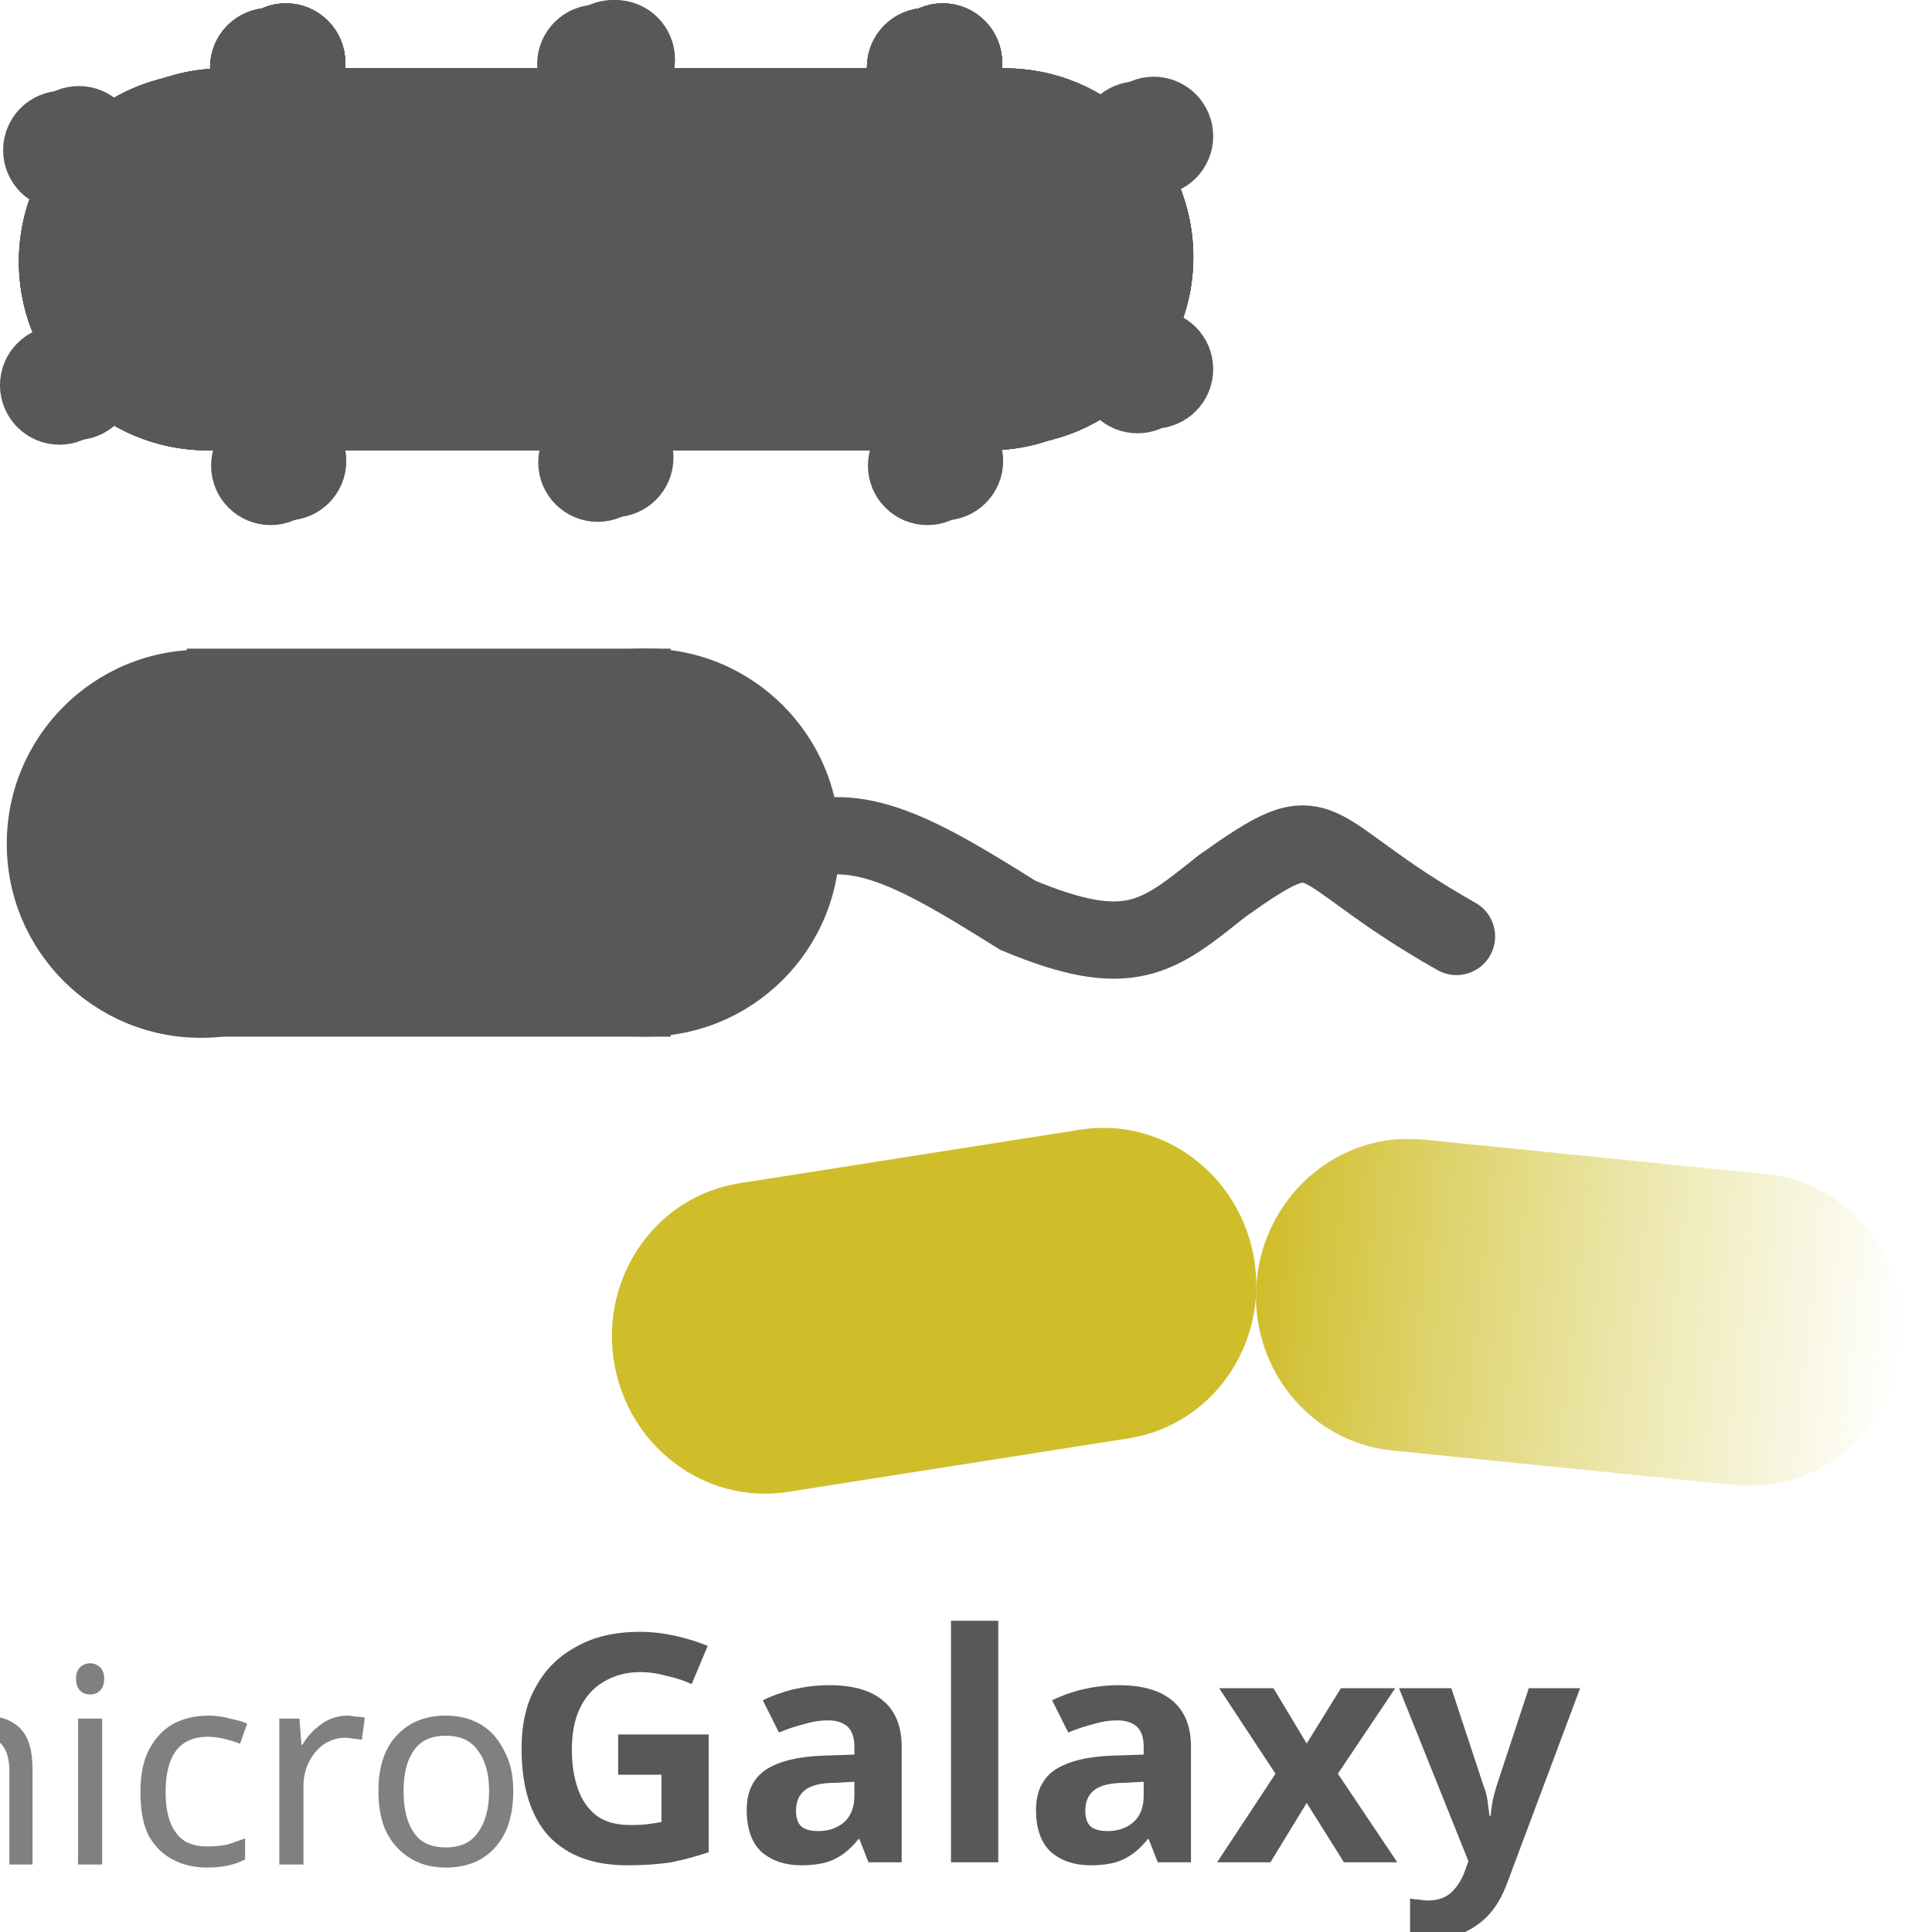
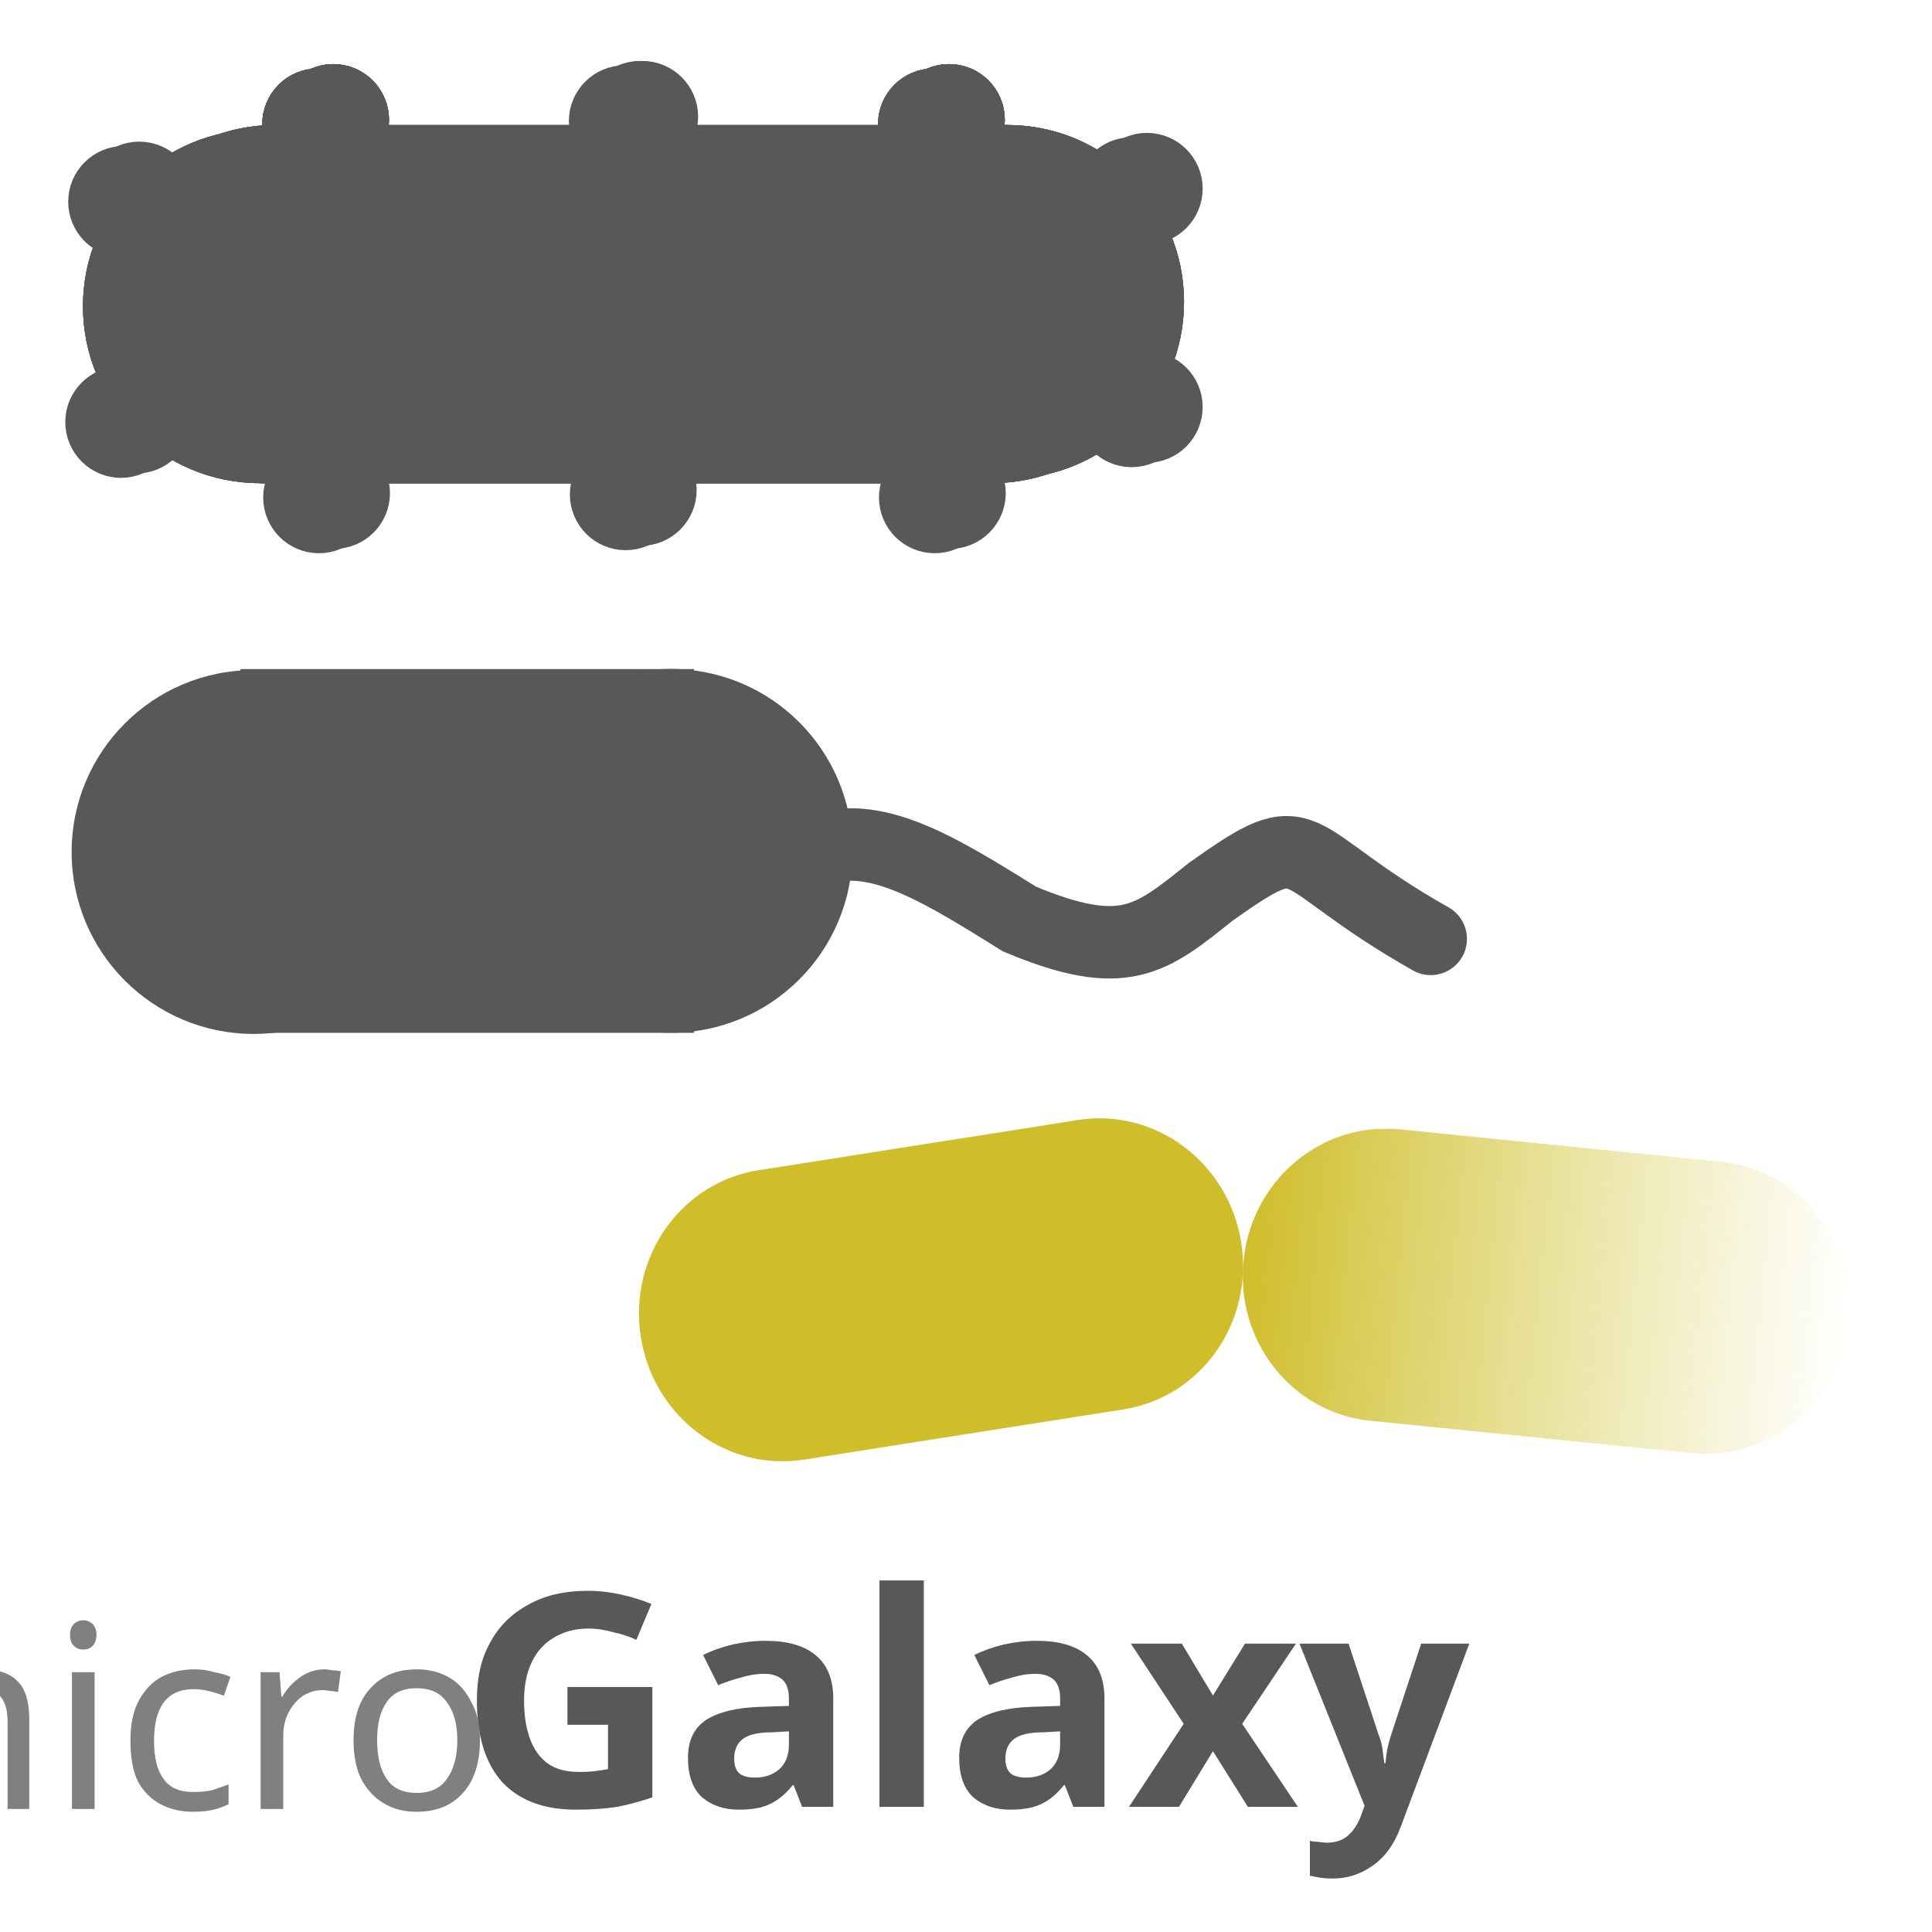
- <svg xmlns="http://www.w3.org/2000/svg" xmlns:xlink="http://www.w3.org/1999/xlink" width="30mm" height="30mm" viewBox="0 0 30 30" version="1.1" id="svg1">
+ <svg xmlns="http://www.w3.org/2000/svg" xmlns:xlink="http://www.w3.org/1999/xlink" width="3.2cm" height="3.2cm" viewBox="0 0 32 32" version="1.1" id="svg1">
  <defs id="defs1">
    <linearGradient xlink:href="#linearGradient635" id="linearGradient31" gradientUnits="userSpaceOnUse" gradientTransform="matrix(0.2647145,0.02672033,-0.02672033,0.2647145,-15.97648,199.3829)" x1="246.35" y1="254.791" x2="284.186" y2="254.791" />
    <linearGradient id="linearGradient635">
      <stop style="stop-color:#d0bd2a;stop-opacity:1;" offset="0" id="stop635" />
      <stop style="stop-color:#d4cc48;stop-opacity:0;" offset="1" id="stop636" />
    </linearGradient>
  </defs>
-   <g id="layer1" transform="translate(-22.91294,-253.5398)">
-     <text xml:space="preserve" style="font-style:normal;font-variant:normal;font-weight:bold;font-stretch:normal;font-size:4.939px;line-height:0.9;font-family:Verdana;-inkscape-font-specification:'Verdana Bold';text-align:center;text-anchor:middle;fill:#58585a;fill-opacity:1;fill-rule:nonzero;stroke:none;stroke-width:0.159;stroke-dasharray:none;stroke-opacity:1" x="43.584" y="282.455" id="text25">
-       <tspan id="tspan24" x="43.584" y="282.455" style="font-size:4.939px;fill:#58585a;fill-opacity:1;stroke-width:0.159">Galaxy</tspan>
-       <tspan x="43.584" y="286.9" id="tspan25" style="font-size:4.939px;fill:#58585a;fill-opacity:1;stroke-width:0.159" />
-     </text>
-     <text xml:space="preserve" style="font-style:normal;font-variant:normal;font-weight:normal;font-stretch:normal;font-size:4.233px;line-height:0.9;font-family:Exo;-inkscape-font-specification:Exo;text-align:center;text-anchor:middle;fill:#808080;stroke-width:0.159" x="28.213" y="282.494" id="text26">
-       <tspan id="tspan26" x="28.213" y="282.494" style="font-style:normal;font-variant:normal;font-weight:300;font-stretch:normal;font-size:4.233px;font-family:Exo;-inkscape-font-specification:'Exo Light';stroke-width:0.159">micro</tspan>
-     </text>
-     <path id="path26" style="fill:url(#linearGradient31);fill-opacity:1;stroke:none;stroke-width:0.227;stroke-opacity:1" d="m 44.677,271.226 a 2.353,2.426 5.764 0 0 -2.249,2.186 2.353,2.426 5.764 0 0 2.098,2.65 l 5.333,0.538 a 2.353,2.426 5.764 0 0 2.585,-2.177 2.353,2.426 5.764 0 0 -2.098,-2.65 l -5.333,-0.538 a 2.353,2.426 5.764 0 0 -0.336,-0.004 z" />
-     <path style="fill:none;fill-opacity:1;stroke:#58585a;stroke-width:1.2;stroke-linecap:round;stroke-dasharray:none;stroke-opacity:1" d="m 35.197,266.669 c 1.016,-0.445 2.013,0.139 3.52,1.083 1.734,0.725 2.176,0.343 3.168,-0.451 1.718,-1.217 1.181,-0.611 3.644,0.78" id="path27" />
-     <g id="g29" style="fill:#d0bd2a;fill-opacity:1;stroke:none" transform="matrix(0.1782359,-0.02801786,0.02722628,0.1732002,11.50728,237.172)">
-       <ellipse style="fill:#d0bd2a;fill-opacity:1;stroke:none;stroke-width:1.275" id="ellipse28" cx="95.408" cy="229.853" rx="13.044" ry="13.835" />
-       <ellipse style="fill:#d0bd2a;fill-opacity:1;stroke:none;stroke-width:1.275" id="ellipse29" cx="125.115" cy="229.853" rx="13.044" ry="13.835" />
-       <rect style="fill:#d0bd2a;fill-opacity:1;stroke:none;stroke-width:1.129" id="rect29" width="29.707" height="27.671" x="95.408" y="216.018" />
-     </g>
-     <ellipse style="fill:#58585a;fill-opacity:1;stroke:none;stroke-width:0.286" id="ellipse30" cx="26.031" cy="266.642" rx="3.013" ry="3.013" />
-     <rect style="fill:#58585a;fill-opacity:1;stroke:none;stroke-width:0.265" id="rect30" width="7.513" height="6.025" x="25.814" y="263.612" />
-     <ellipse style="fill:#58585a;fill-opacity:1;stroke:none;stroke-width:0.286" id="ellipse31" cx="32.939" cy="266.623" rx="3.013" ry="3.013" />
-     <g id="g31" transform="matrix(0.9723897,0,0,0.9723897,-36.89731,84.54919)">
-       <ellipse style="fill:#58585a;fill-opacity:1;stroke:none;stroke-width:0.286" id="ellipse5-4" cx="65.187" cy="177.893" rx="3.013" ry="3.013" />
-       <rect style="fill:#58585a;fill-opacity:1;stroke:none;stroke-width:0.341" id="rect5-5" width="12.423" height="6.025" x="65.125" y="174.882" />
-       <ellipse style="fill:#58585a;fill-opacity:1;stroke:none;stroke-width:0.286" id="ellipse10-8" cx="77.551" cy="177.893" rx="3.013" ry="3.013" />
-       <circle style="fill:#58585a;fill-opacity:1;stroke:#58585a;stroke-width:1.2;stroke-linecap:round;stroke-opacity:1" id="path2" cx="62.768" cy="176.113" r="0.35" />
-       <circle style="fill:#58585a;fill-opacity:1;stroke:#58585a;stroke-width:1.2;stroke-linecap:round;stroke-opacity:1" id="circle2" cx="66.073" cy="174.792" r="0.35" />
-       <circle style="fill:#58585a;fill-opacity:1;stroke:#58585a;stroke-width:1.2;stroke-linecap:round;stroke-opacity:1" id="circle3" cx="71.338" cy="174.739" r="0.35" />
-       <ellipse style="fill:#58585a;fill-opacity:1;stroke:none;stroke-width:0.286" id="ellipse6" cx="65.187" cy="177.893" rx="3.013" ry="3.013" />
-       <rect style="fill:#58585a;fill-opacity:1;stroke:none;stroke-width:0.341" id="rect6" width="12.423" height="6.025" x="65.125" y="174.882" />
-       <ellipse style="fill:#58585a;fill-opacity:1;stroke:none;stroke-width:0.286" id="ellipse7" cx="77.551" cy="177.893" rx="3.013" ry="3.013" />
-       <circle style="fill:#58585a;fill-opacity:1;stroke:#58585a;stroke-width:1.2;stroke-linecap:round;stroke-opacity:1" id="circle8" cx="66.073" cy="174.792" r="0.35" />
-       <ellipse style="fill:#58585a;fill-opacity:1;stroke:none;stroke-width:0.286" id="ellipse14" cx="65.187" cy="177.893" rx="3.013" ry="3.013" />
-       <rect style="fill:#58585a;fill-opacity:1;stroke:none;stroke-width:0.341" id="rect14" width="12.423" height="6.025" x="65.125" y="174.882" />
-       <ellipse style="fill:#58585a;fill-opacity:1;stroke:none;stroke-width:0.286" id="ellipse15" cx="77.551" cy="177.893" rx="3.013" ry="3.013" />
-       <circle style="fill:#58585a;fill-opacity:1;stroke:#58585a;stroke-width:1.2;stroke-linecap:round;stroke-opacity:1" id="circle16" cx="66.073" cy="174.792" r="0.35" />
-       <ellipse style="fill:#58585a;fill-opacity:1;stroke:none;stroke-width:0.286" id="ellipse17" cx="65.187" cy="177.893" rx="3.013" ry="3.013" />
-       <rect style="fill:#58585a;fill-opacity:1;stroke:none;stroke-width:0.341" id="rect17" width="12.423" height="6.025" x="65.125" y="174.882" />
-       <ellipse style="fill:#58585a;fill-opacity:1;stroke:none;stroke-width:0.286" id="ellipse18" cx="77.551" cy="177.893" rx="3.013" ry="3.013" />
-       <circle style="fill:#58585a;fill-opacity:1;stroke:#58585a;stroke-width:1.2;stroke-linecap:round;stroke-opacity:1" id="circle19" cx="66.073" cy="174.792" r="0.35" />
-       <circle style="fill:#58585a;fill-opacity:1;stroke:#58585a;stroke-width:1.2;stroke-linecap:round;stroke-opacity:1" id="circle29" cx="79.932" cy="175.964" r="0.35" />
-       <ellipse style="fill:#58585a;fill-opacity:1;stroke:none;stroke-width:0.286" id="ellipse29-1" cx="-77.447" cy="177.893" rx="3.013" ry="3.013" transform="scale(-1,1)" />
-       <rect style="fill:#58585a;fill-opacity:1;stroke:none;stroke-width:0.341" id="rect29-9" width="12.423" height="6.025" x="-77.509" y="174.882" transform="scale(-1,1)" />
-       <ellipse style="fill:#58585a;fill-opacity:1;stroke:none;stroke-width:0.286" id="ellipse30-9" cx="-65.083" cy="177.893" rx="3.013" ry="3.013" transform="scale(-1,1)" />
-       <circle style="fill:#58585a;fill-opacity:1;stroke:#58585a;stroke-width:1.2;stroke-linecap:round;stroke-opacity:1" id="circle31" cx="-76.562" cy="174.792" r="0.35" transform="scale(-1,1)" />
-       <circle style="fill:#58585a;fill-opacity:1;stroke:#58585a;stroke-width:1.2;stroke-linecap:round;stroke-opacity:1" id="circle32" cx="-71.296" cy="174.739" r="0.35" transform="scale(-1,1)" />
-       <ellipse style="fill:#58585a;fill-opacity:1;stroke:none;stroke-width:0.286" id="ellipse32" cx="-77.447" cy="177.893" rx="3.013" ry="3.013" transform="scale(-1,1)" />
-       <rect style="fill:#58585a;fill-opacity:1;stroke:none;stroke-width:0.341" id="rect32" width="12.423" height="6.025" x="-77.509" y="174.882" transform="scale(-1,1)" />
-       <ellipse style="fill:#58585a;fill-opacity:1;stroke:none;stroke-width:0.286" id="ellipse33" cx="-65.083" cy="177.893" rx="3.013" ry="3.013" transform="scale(-1,1)" />
-       <circle style="fill:#58585a;fill-opacity:1;stroke:#58585a;stroke-width:1.2;stroke-linecap:round;stroke-opacity:1" id="circle34" cx="-76.562" cy="174.792" r="0.35" transform="scale(-1,1)" />
-       <ellipse style="fill:#58585a;fill-opacity:1;stroke:none;stroke-width:0.286" id="ellipse34" cx="-77.447" cy="177.893" rx="3.013" ry="3.013" transform="scale(-1,1)" />
-       <rect style="fill:#58585a;fill-opacity:1;stroke:none;stroke-width:0.341" id="rect34" width="12.423" height="6.025" x="-77.509" y="174.882" transform="scale(-1,1)" />
-       <ellipse style="fill:#58585a;fill-opacity:1;stroke:none;stroke-width:0.286" id="ellipse35" cx="-65.083" cy="177.893" rx="3.013" ry="3.013" transform="scale(-1,1)" />
-       <circle style="fill:#58585a;fill-opacity:1;stroke:#58585a;stroke-width:1.2;stroke-linecap:round;stroke-opacity:1" id="circle36" cx="-76.562" cy="174.792" r="0.35" transform="scale(-1,1)" />
-       <ellipse style="fill:#58585a;fill-opacity:1;stroke:none;stroke-width:0.286" id="ellipse36" cx="-77.447" cy="177.893" rx="3.013" ry="3.013" transform="scale(-1,1)" />
-       <rect style="fill:#58585a;fill-opacity:1;stroke:none;stroke-width:0.341" id="rect36" width="12.423" height="6.025" x="-77.509" y="174.882" transform="scale(-1,1)" />
-       <ellipse style="fill:#58585a;fill-opacity:1;stroke:none;stroke-width:0.286" id="ellipse37" cx="-65.083" cy="177.893" rx="3.013" ry="3.013" transform="scale(-1,1)" />
-       <circle style="fill:#58585a;fill-opacity:1;stroke:#58585a;stroke-width:1.2;stroke-linecap:round;stroke-opacity:1" id="circle38" cx="-76.562" cy="174.792" r="0.35" transform="scale(-1,1)" />
-       <circle style="fill:#58585a;fill-opacity:1;stroke:#58585a;stroke-width:1.2;stroke-linecap:round;stroke-opacity:1" id="circle39" cx="-62.718" cy="179.866" r="0.35" transform="scale(-1,1)" />
-       <circle style="fill:#58585a;fill-opacity:1;stroke:#58585a;stroke-width:1.2;stroke-linecap:round;stroke-opacity:1" id="circle40" cx="-79.932" cy="179.684" r="0.35" transform="scale(-1,1)" />
-       <circle style="fill:#58585a;fill-opacity:1;stroke:#58585a;stroke-width:1.2;stroke-linecap:round;stroke-opacity:1" id="circle41" cx="66.089" cy="181.15" r="0.35" />
-       <circle style="fill:#58585a;fill-opacity:1;stroke:#58585a;stroke-width:1.2;stroke-linecap:round;stroke-opacity:1" id="circle42" cx="-71.313" cy="181.098" r="0.35" transform="scale(-1,1)" />
-       <circle style="fill:#58585a;fill-opacity:1;stroke:#58585a;stroke-width:1.2;stroke-linecap:round;stroke-opacity:1" id="circle43" cx="-76.578" cy="181.15" r="0.35" transform="scale(-1,1)" />
-     </g>
-     <g id="g35" transform="matrix(0.9723897,0,0,0.9723897,-37.14984,84.62134)">
-       <ellipse style="fill:#58585a;fill-opacity:1;stroke:none;stroke-width:0.286" id="ellipse1" cx="65.187" cy="177.893" rx="3.013" ry="3.013" />
-       <rect style="fill:#58585a;fill-opacity:1;stroke:none;stroke-width:0.341" id="rect1" width="12.423" height="6.025" x="65.125" y="174.882" />
-       <ellipse style="fill:#58585a;fill-opacity:1;stroke:none;stroke-width:0.286" id="ellipse2" cx="77.551" cy="177.893" rx="3.013" ry="3.013" />
-       <circle style="fill:#58585a;fill-opacity:1;stroke:#58585a;stroke-width:1.2;stroke-linecap:round;stroke-opacity:1" id="circle4" cx="62.768" cy="176.113" r="0.35" />
-       <circle style="fill:#58585a;fill-opacity:1;stroke:#58585a;stroke-width:1.2;stroke-linecap:round;stroke-opacity:1" id="circle5" cx="66.073" cy="174.792" r="0.35" />
-       <circle style="fill:#58585a;fill-opacity:1;stroke:#58585a;stroke-width:1.2;stroke-linecap:round;stroke-opacity:1" id="circle6" cx="71.338" cy="174.739" r="0.35" />
-       <ellipse style="fill:#58585a;fill-opacity:1;stroke:none;stroke-width:0.286" id="ellipse8" cx="65.187" cy="177.893" rx="3.013" ry="3.013" />
-       <rect style="fill:#58585a;fill-opacity:1;stroke:none;stroke-width:0.341" id="rect8" width="12.423" height="6.025" x="65.125" y="174.882" />
-       <ellipse style="fill:#58585a;fill-opacity:1;stroke:none;stroke-width:0.286" id="ellipse9" cx="77.551" cy="177.893" rx="3.013" ry="3.013" />
-       <circle style="fill:#58585a;fill-opacity:1;stroke:#58585a;stroke-width:1.2;stroke-linecap:round;stroke-opacity:1" id="circle9" cx="66.073" cy="174.792" r="0.35" />
-       <ellipse style="fill:#58585a;fill-opacity:1;stroke:none;stroke-width:0.286" id="ellipse10" cx="65.187" cy="177.893" rx="3.013" ry="3.013" />
-       <rect style="fill:#58585a;fill-opacity:1;stroke:none;stroke-width:0.341" id="rect10" width="12.423" height="6.025" x="65.125" y="174.882" />
-       <ellipse style="fill:#58585a;fill-opacity:1;stroke:none;stroke-width:0.286" id="ellipse11" cx="77.551" cy="177.893" rx="3.013" ry="3.013" />
-       <circle style="fill:#58585a;fill-opacity:1;stroke:#58585a;stroke-width:1.2;stroke-linecap:round;stroke-opacity:1" id="circle11" cx="66.073" cy="174.792" r="0.35" />
-       <ellipse style="fill:#58585a;fill-opacity:1;stroke:none;stroke-width:0.286" id="ellipse12" cx="65.187" cy="177.893" rx="3.013" ry="3.013" />
-       <rect style="fill:#58585a;fill-opacity:1;stroke:none;stroke-width:0.341" id="rect12" width="12.423" height="6.025" x="65.125" y="174.882" />
-       <ellipse style="fill:#58585a;fill-opacity:1;stroke:none;stroke-width:0.286" id="ellipse13" cx="77.551" cy="177.893" rx="3.013" ry="3.013" />
-       <circle style="fill:#58585a;fill-opacity:1;stroke:#58585a;stroke-width:1.2;stroke-linecap:round;stroke-opacity:1" id="circle13" cx="66.073" cy="174.792" r="0.35" />
-       <circle style="fill:#58585a;fill-opacity:1;stroke:#58585a;stroke-width:1.2;stroke-linecap:round;stroke-opacity:1" id="circle14" cx="79.932" cy="175.964" r="0.35" />
-       <ellipse style="fill:#58585a;fill-opacity:1;stroke:none;stroke-width:0.286" id="ellipse16" cx="-77.447" cy="177.893" rx="3.013" ry="3.013" transform="scale(-1,1)" />
-       <rect style="fill:#58585a;fill-opacity:1;stroke:none;stroke-width:0.341" id="rect16" width="12.423" height="6.025" x="-77.509" y="174.882" transform="scale(-1,1)" />
-       <ellipse style="fill:#58585a;fill-opacity:1;stroke:none;stroke-width:0.286" id="ellipse19" cx="-65.083" cy="177.893" rx="3.013" ry="3.013" transform="scale(-1,1)" />
-       <circle style="fill:#58585a;fill-opacity:1;stroke:#58585a;stroke-width:1.2;stroke-linecap:round;stroke-opacity:1" id="circle20" cx="-76.562" cy="174.792" r="0.35" transform="scale(-1,1)" />
-       <circle style="fill:#58585a;fill-opacity:1;stroke:#58585a;stroke-width:1.2;stroke-linecap:round;stroke-opacity:1" id="circle21" cx="-71.296" cy="174.739" r="0.35" transform="scale(-1,1)" />
-       <ellipse style="fill:#58585a;fill-opacity:1;stroke:none;stroke-width:0.286" id="ellipse21" cx="-77.447" cy="177.893" rx="3.013" ry="3.013" transform="scale(-1,1)" />
-       <rect style="fill:#58585a;fill-opacity:1;stroke:none;stroke-width:0.341" id="rect21" width="12.423" height="6.025" x="-77.509" y="174.882" transform="scale(-1,1)" />
-       <ellipse style="fill:#58585a;fill-opacity:1;stroke:none;stroke-width:0.286" id="ellipse22" cx="-65.083" cy="177.893" rx="3.013" ry="3.013" transform="scale(-1,1)" />
-       <circle style="fill:#58585a;fill-opacity:1;stroke:#58585a;stroke-width:1.2;stroke-linecap:round;stroke-opacity:1" id="circle22" cx="-76.562" cy="174.792" r="0.35" transform="scale(-1,1)" />
-       <ellipse style="fill:#58585a;fill-opacity:1;stroke:none;stroke-width:0.286" id="ellipse23" cx="-77.447" cy="177.893" rx="3.013" ry="3.013" transform="scale(-1,1)" />
-       <rect style="fill:#58585a;fill-opacity:1;stroke:none;stroke-width:0.341" id="rect23" width="12.423" height="6.025" x="-77.509" y="174.882" transform="scale(-1,1)" />
-       <ellipse style="fill:#58585a;fill-opacity:1;stroke:none;stroke-width:0.286" id="ellipse24" cx="-65.083" cy="177.893" rx="3.013" ry="3.013" transform="scale(-1,1)" />
-       <circle style="fill:#58585a;fill-opacity:1;stroke:#58585a;stroke-width:1.2;stroke-linecap:round;stroke-opacity:1" id="circle24" cx="-76.562" cy="174.792" r="0.35" transform="scale(-1,1)" />
-       <ellipse style="fill:#58585a;fill-opacity:1;stroke:none;stroke-width:0.286" id="ellipse25" cx="-77.447" cy="177.893" rx="3.013" ry="3.013" transform="scale(-1,1)" />
-       <rect style="fill:#58585a;fill-opacity:1;stroke:none;stroke-width:0.341" id="rect25" width="12.423" height="6.025" x="-77.509" y="174.882" transform="scale(-1,1)" />
-       <ellipse style="fill:#58585a;fill-opacity:1;stroke:none;stroke-width:0.286" id="ellipse26" cx="-65.083" cy="177.893" rx="3.013" ry="3.013" transform="scale(-1,1)" />
-       <circle style="fill:#58585a;fill-opacity:1;stroke:#58585a;stroke-width:1.2;stroke-linecap:round;stroke-opacity:1" id="circle26" cx="-76.562" cy="174.792" r="0.35" transform="scale(-1,1)" />
-       <circle style="fill:#58585a;fill-opacity:1;stroke:#58585a;stroke-width:1.2;stroke-linecap:round;stroke-opacity:1" id="circle27" cx="-62.718" cy="179.866" r="0.35" transform="scale(-1,1)" />
-       <circle style="fill:#58585a;fill-opacity:1;stroke:#58585a;stroke-width:1.2;stroke-linecap:round;stroke-opacity:1" id="circle28" cx="-79.932" cy="179.684" r="0.35" transform="scale(-1,1)" />
-       <circle style="fill:#58585a;fill-opacity:1;stroke:#58585a;stroke-width:1.2;stroke-linecap:round;stroke-opacity:1" id="circle30" cx="66.089" cy="181.15" r="0.35" />
-       <circle style="fill:#58585a;fill-opacity:1;stroke:#58585a;stroke-width:1.2;stroke-linecap:round;stroke-opacity:1" id="circle33" cx="-71.313" cy="181.098" r="0.35" transform="scale(-1,1)" />
-       <circle style="fill:#58585a;fill-opacity:1;stroke:#58585a;stroke-width:1.2;stroke-linecap:round;stroke-opacity:1" id="circle35" cx="-76.578" cy="181.15" r="0.35" transform="scale(-1,1)" />
+   <g id="layer1" transform="translate(-22.75974,-253.5398)">
+     <g id="g1" transform="translate(0.9280792,1.00966)">
+       <text xml:space="preserve" style="font-style:normal;font-variant:normal;font-weight:bold;font-stretch:normal;font-size:4.939px;line-height:0.9;font-family:Verdana;-inkscape-font-specification:'Verdana Bold';text-align:center;text-anchor:middle;fill:#58585a;fill-opacity:1;fill-rule:nonzero;stroke:none;stroke-width:0.159;stroke-dasharray:none;stroke-opacity:1" x="43.584" y="282.455" id="text25">
+         <tspan id="tspan24" x="43.584" y="282.455" style="font-size:4.939px;fill:#58585a;fill-opacity:1;stroke-width:0.159">Galaxy</tspan>
+         <tspan x="43.584" y="286.9" id="tspan25" style="font-size:4.939px;fill:#58585a;fill-opacity:1;stroke-width:0.159" />
+       </text>
+       <text xml:space="preserve" style="font-style:normal;font-variant:normal;font-weight:normal;font-stretch:normal;font-size:4.233px;line-height:0.9;font-family:Exo;-inkscape-font-specification:Exo;text-align:center;text-anchor:middle;fill:#808080;stroke-width:0.159" x="28.213" y="282.494" id="text26">
+         <tspan id="tspan26" x="28.213" y="282.494" style="font-style:normal;font-variant:normal;font-weight:300;font-stretch:normal;font-size:4.233px;font-family:Exo;-inkscape-font-specification:'Exo Light';stroke-width:0.159">micro</tspan>
+       </text>
+       <path id="path26" style="fill:url(#linearGradient31);fill-opacity:1;stroke:none;stroke-width:0.227;stroke-opacity:1" d="m 44.677,271.226 a 2.353,2.426 5.764 0 0 -2.249,2.186 2.353,2.426 5.764 0 0 2.098,2.65 l 5.333,0.538 a 2.353,2.426 5.764 0 0 2.585,-2.177 2.353,2.426 5.764 0 0 -2.098,-2.65 l -5.333,-0.538 a 2.353,2.426 5.764 0 0 -0.336,-0.004 z" />
+       <path style="fill:none;fill-opacity:1;stroke:#58585a;stroke-width:1.2;stroke-linecap:round;stroke-dasharray:none;stroke-opacity:1" d="m 35.197,266.669 c 1.016,-0.445 2.013,0.139 3.52,1.083 1.734,0.725 2.176,0.343 3.168,-0.451 1.718,-1.217 1.181,-0.611 3.644,0.78" id="path27" />
+       <g id="g29" style="fill:#d0bd2a;fill-opacity:1;stroke:none" transform="matrix(0.1782359,-0.02801786,0.02722628,0.1732002,11.50728,237.172)">
+         <ellipse style="fill:#d0bd2a;fill-opacity:1;stroke:none;stroke-width:1.275" id="ellipse28" cx="95.408" cy="229.853" rx="13.044" ry="13.835" />
+         <ellipse style="fill:#d0bd2a;fill-opacity:1;stroke:none;stroke-width:1.275" id="ellipse29" cx="125.115" cy="229.853" rx="13.044" ry="13.835" />
+         <rect style="fill:#d0bd2a;fill-opacity:1;stroke:none;stroke-width:1.129" id="rect29" width="29.707" height="27.671" x="95.408" y="216.018" />
+       </g>
+       <ellipse style="fill:#58585a;fill-opacity:1;stroke:none;stroke-width:0.286" id="ellipse30" cx="26.031" cy="266.642" rx="3.013" ry="3.013" />
+       <rect style="fill:#58585a;fill-opacity:1;stroke:none;stroke-width:0.265" id="rect30" width="7.513" height="6.025" x="25.814" y="263.612" />
+       <ellipse style="fill:#58585a;fill-opacity:1;stroke:none;stroke-width:0.286" id="ellipse31" cx="32.939" cy="266.623" rx="3.013" ry="3.013" />
+       <g id="g31" transform="matrix(0.9723897,0,0,0.9723897,-36.89731,84.54919)">
+         <ellipse style="fill:#58585a;fill-opacity:1;stroke:none;stroke-width:0.286" id="ellipse5-4" cx="65.187" cy="177.893" rx="3.013" ry="3.013" />
+         <rect style="fill:#58585a;fill-opacity:1;stroke:none;stroke-width:0.341" id="rect5-5" width="12.423" height="6.025" x="65.125" y="174.882" />
+         <ellipse style="fill:#58585a;fill-opacity:1;stroke:none;stroke-width:0.286" id="ellipse10-8" cx="77.551" cy="177.893" rx="3.013" ry="3.013" />
+         <circle style="fill:#58585a;fill-opacity:1;stroke:#58585a;stroke-width:1.2;stroke-linecap:round;stroke-opacity:1" id="path2" cx="62.768" cy="176.113" r="0.35" />
+         <circle style="fill:#58585a;fill-opacity:1;stroke:#58585a;stroke-width:1.2;stroke-linecap:round;stroke-opacity:1" id="circle2" cx="66.073" cy="174.792" r="0.35" />
+         <circle style="fill:#58585a;fill-opacity:1;stroke:#58585a;stroke-width:1.2;stroke-linecap:round;stroke-opacity:1" id="circle3" cx="71.338" cy="174.739" r="0.35" />
+         <ellipse style="fill:#58585a;fill-opacity:1;stroke:none;stroke-width:0.286" id="ellipse6" cx="65.187" cy="177.893" rx="3.013" ry="3.013" />
+         <rect style="fill:#58585a;fill-opacity:1;stroke:none;stroke-width:0.341" id="rect6" width="12.423" height="6.025" x="65.125" y="174.882" />
+         <ellipse style="fill:#58585a;fill-opacity:1;stroke:none;stroke-width:0.286" id="ellipse7" cx="77.551" cy="177.893" rx="3.013" ry="3.013" />
+         <circle style="fill:#58585a;fill-opacity:1;stroke:#58585a;stroke-width:1.2;stroke-linecap:round;stroke-opacity:1" id="circle8" cx="66.073" cy="174.792" r="0.35" />
+         <ellipse style="fill:#58585a;fill-opacity:1;stroke:none;stroke-width:0.286" id="ellipse14" cx="65.187" cy="177.893" rx="3.013" ry="3.013" />
+         <rect style="fill:#58585a;fill-opacity:1;stroke:none;stroke-width:0.341" id="rect14" width="12.423" height="6.025" x="65.125" y="174.882" />
+         <ellipse style="fill:#58585a;fill-opacity:1;stroke:none;stroke-width:0.286" id="ellipse15" cx="77.551" cy="177.893" rx="3.013" ry="3.013" />
+         <circle style="fill:#58585a;fill-opacity:1;stroke:#58585a;stroke-width:1.2;stroke-linecap:round;stroke-opacity:1" id="circle16" cx="66.073" cy="174.792" r="0.35" />
+         <ellipse style="fill:#58585a;fill-opacity:1;stroke:none;stroke-width:0.286" id="ellipse17" cx="65.187" cy="177.893" rx="3.013" ry="3.013" />
+         <rect style="fill:#58585a;fill-opacity:1;stroke:none;stroke-width:0.341" id="rect17" width="12.423" height="6.025" x="65.125" y="174.882" />
+         <ellipse style="fill:#58585a;fill-opacity:1;stroke:none;stroke-width:0.286" id="ellipse18" cx="77.551" cy="177.893" rx="3.013" ry="3.013" />
+         <circle style="fill:#58585a;fill-opacity:1;stroke:#58585a;stroke-width:1.2;stroke-linecap:round;stroke-opacity:1" id="circle19" cx="66.073" cy="174.792" r="0.35" />
+         <circle style="fill:#58585a;fill-opacity:1;stroke:#58585a;stroke-width:1.2;stroke-linecap:round;stroke-opacity:1" id="circle29" cx="79.932" cy="175.964" r="0.35" />
+         <ellipse style="fill:#58585a;fill-opacity:1;stroke:none;stroke-width:0.286" id="ellipse29-1" cx="-77.447" cy="177.893" rx="3.013" ry="3.013" transform="scale(-1,1)" />
+         <rect style="fill:#58585a;fill-opacity:1;stroke:none;stroke-width:0.341" id="rect29-9" width="12.423" height="6.025" x="-77.509" y="174.882" transform="scale(-1,1)" />
+         <ellipse style="fill:#58585a;fill-opacity:1;stroke:none;stroke-width:0.286" id="ellipse30-9" cx="-65.083" cy="177.893" rx="3.013" ry="3.013" transform="scale(-1,1)" />
+         <circle style="fill:#58585a;fill-opacity:1;stroke:#58585a;stroke-width:1.2;stroke-linecap:round;stroke-opacity:1" id="circle31" cx="-76.562" cy="174.792" r="0.35" transform="scale(-1,1)" />
+         <circle style="fill:#58585a;fill-opacity:1;stroke:#58585a;stroke-width:1.2;stroke-linecap:round;stroke-opacity:1" id="circle32" cx="-71.296" cy="174.739" r="0.35" transform="scale(-1,1)" />
+         <ellipse style="fill:#58585a;fill-opacity:1;stroke:none;stroke-width:0.286" id="ellipse32" cx="-77.447" cy="177.893" rx="3.013" ry="3.013" transform="scale(-1,1)" />
+         <rect style="fill:#58585a;fill-opacity:1;stroke:none;stroke-width:0.341" id="rect32" width="12.423" height="6.025" x="-77.509" y="174.882" transform="scale(-1,1)" />
+         <ellipse style="fill:#58585a;fill-opacity:1;stroke:none;stroke-width:0.286" id="ellipse33" cx="-65.083" cy="177.893" rx="3.013" ry="3.013" transform="scale(-1,1)" />
+         <circle style="fill:#58585a;fill-opacity:1;stroke:#58585a;stroke-width:1.2;stroke-linecap:round;stroke-opacity:1" id="circle34" cx="-76.562" cy="174.792" r="0.35" transform="scale(-1,1)" />
+         <ellipse style="fill:#58585a;fill-opacity:1;stroke:none;stroke-width:0.286" id="ellipse34" cx="-77.447" cy="177.893" rx="3.013" ry="3.013" transform="scale(-1,1)" />
+         <rect style="fill:#58585a;fill-opacity:1;stroke:none;stroke-width:0.341" id="rect34" width="12.423" height="6.025" x="-77.509" y="174.882" transform="scale(-1,1)" />
+         <ellipse style="fill:#58585a;fill-opacity:1;stroke:none;stroke-width:0.286" id="ellipse35" cx="-65.083" cy="177.893" rx="3.013" ry="3.013" transform="scale(-1,1)" />
+         <circle style="fill:#58585a;fill-opacity:1;stroke:#58585a;stroke-width:1.2;stroke-linecap:round;stroke-opacity:1" id="circle36" cx="-76.562" cy="174.792" r="0.35" transform="scale(-1,1)" />
+         <ellipse style="fill:#58585a;fill-opacity:1;stroke:none;stroke-width:0.286" id="ellipse36" cx="-77.447" cy="177.893" rx="3.013" ry="3.013" transform="scale(-1,1)" />
+         <rect style="fill:#58585a;fill-opacity:1;stroke:none;stroke-width:0.341" id="rect36" width="12.423" height="6.025" x="-77.509" y="174.882" transform="scale(-1,1)" />
+         <ellipse style="fill:#58585a;fill-opacity:1;stroke:none;stroke-width:0.286" id="ellipse37" cx="-65.083" cy="177.893" rx="3.013" ry="3.013" transform="scale(-1,1)" />
+         <circle style="fill:#58585a;fill-opacity:1;stroke:#58585a;stroke-width:1.2;stroke-linecap:round;stroke-opacity:1" id="circle38" cx="-76.562" cy="174.792" r="0.35" transform="scale(-1,1)" />
+         <circle style="fill:#58585a;fill-opacity:1;stroke:#58585a;stroke-width:1.2;stroke-linecap:round;stroke-opacity:1" id="circle39" cx="-62.718" cy="179.866" r="0.35" transform="scale(-1,1)" />
+         <circle style="fill:#58585a;fill-opacity:1;stroke:#58585a;stroke-width:1.2;stroke-linecap:round;stroke-opacity:1" id="circle40" cx="-79.932" cy="179.684" r="0.35" transform="scale(-1,1)" />
+         <circle style="fill:#58585a;fill-opacity:1;stroke:#58585a;stroke-width:1.2;stroke-linecap:round;stroke-opacity:1" id="circle41" cx="66.089" cy="181.15" r="0.35" />
+         <circle style="fill:#58585a;fill-opacity:1;stroke:#58585a;stroke-width:1.2;stroke-linecap:round;stroke-opacity:1" id="circle42" cx="-71.313" cy="181.098" r="0.35" transform="scale(-1,1)" />
+         <circle style="fill:#58585a;fill-opacity:1;stroke:#58585a;stroke-width:1.2;stroke-linecap:round;stroke-opacity:1" id="circle43" cx="-76.578" cy="181.15" r="0.35" transform="scale(-1,1)" />
+       </g>
+       <g id="g35" transform="matrix(0.9723897,0,0,0.9723897,-37.14984,84.62134)">
+         <ellipse style="fill:#58585a;fill-opacity:1;stroke:none;stroke-width:0.286" id="ellipse1" cx="65.187" cy="177.893" rx="3.013" ry="3.013" />
+         <rect style="fill:#58585a;fill-opacity:1;stroke:none;stroke-width:0.341" id="rect1" width="12.423" height="6.025" x="65.125" y="174.882" />
+         <ellipse style="fill:#58585a;fill-opacity:1;stroke:none;stroke-width:0.286" id="ellipse2" cx="77.551" cy="177.893" rx="3.013" ry="3.013" />
+         <circle style="fill:#58585a;fill-opacity:1;stroke:#58585a;stroke-width:1.2;stroke-linecap:round;stroke-opacity:1" id="circle4" cx="62.768" cy="176.113" r="0.35" />
+         <circle style="fill:#58585a;fill-opacity:1;stroke:#58585a;stroke-width:1.2;stroke-linecap:round;stroke-opacity:1" id="circle5" cx="66.073" cy="174.792" r="0.35" />
+         <circle style="fill:#58585a;fill-opacity:1;stroke:#58585a;stroke-width:1.2;stroke-linecap:round;stroke-opacity:1" id="circle6" cx="71.338" cy="174.739" r="0.35" />
+         <ellipse style="fill:#58585a;fill-opacity:1;stroke:none;stroke-width:0.286" id="ellipse8" cx="65.187" cy="177.893" rx="3.013" ry="3.013" />
+         <rect style="fill:#58585a;fill-opacity:1;stroke:none;stroke-width:0.341" id="rect8" width="12.423" height="6.025" x="65.125" y="174.882" />
+         <ellipse style="fill:#58585a;fill-opacity:1;stroke:none;stroke-width:0.286" id="ellipse9" cx="77.551" cy="177.893" rx="3.013" ry="3.013" />
+         <circle style="fill:#58585a;fill-opacity:1;stroke:#58585a;stroke-width:1.2;stroke-linecap:round;stroke-opacity:1" id="circle9" cx="66.073" cy="174.792" r="0.35" />
+         <ellipse style="fill:#58585a;fill-opacity:1;stroke:none;stroke-width:0.286" id="ellipse10" cx="65.187" cy="177.893" rx="3.013" ry="3.013" />
+         <rect style="fill:#58585a;fill-opacity:1;stroke:none;stroke-width:0.341" id="rect10" width="12.423" height="6.025" x="65.125" y="174.882" />
+         <ellipse style="fill:#58585a;fill-opacity:1;stroke:none;stroke-width:0.286" id="ellipse11" cx="77.551" cy="177.893" rx="3.013" ry="3.013" />
+         <circle style="fill:#58585a;fill-opacity:1;stroke:#58585a;stroke-width:1.2;stroke-linecap:round;stroke-opacity:1" id="circle11" cx="66.073" cy="174.792" r="0.35" />
+         <ellipse style="fill:#58585a;fill-opacity:1;stroke:none;stroke-width:0.286" id="ellipse12" cx="65.187" cy="177.893" rx="3.013" ry="3.013" />
+         <rect style="fill:#58585a;fill-opacity:1;stroke:none;stroke-width:0.341" id="rect12" width="12.423" height="6.025" x="65.125" y="174.882" />
+         <ellipse style="fill:#58585a;fill-opacity:1;stroke:none;stroke-width:0.286" id="ellipse13" cx="77.551" cy="177.893" rx="3.013" ry="3.013" />
+         <circle style="fill:#58585a;fill-opacity:1;stroke:#58585a;stroke-width:1.2;stroke-linecap:round;stroke-opacity:1" id="circle13" cx="66.073" cy="174.792" r="0.35" />
+         <circle style="fill:#58585a;fill-opacity:1;stroke:#58585a;stroke-width:1.2;stroke-linecap:round;stroke-opacity:1" id="circle14" cx="79.932" cy="175.964" r="0.35" />
+         <ellipse style="fill:#58585a;fill-opacity:1;stroke:none;stroke-width:0.286" id="ellipse16" cx="-77.447" cy="177.893" rx="3.013" ry="3.013" transform="scale(-1,1)" />
+         <rect style="fill:#58585a;fill-opacity:1;stroke:none;stroke-width:0.341" id="rect16" width="12.423" height="6.025" x="-77.509" y="174.882" transform="scale(-1,1)" />
+         <ellipse style="fill:#58585a;fill-opacity:1;stroke:none;stroke-width:0.286" id="ellipse19" cx="-65.083" cy="177.893" rx="3.013" ry="3.013" transform="scale(-1,1)" />
+         <circle style="fill:#58585a;fill-opacity:1;stroke:#58585a;stroke-width:1.2;stroke-linecap:round;stroke-opacity:1" id="circle20" cx="-76.562" cy="174.792" r="0.35" transform="scale(-1,1)" />
+         <circle style="fill:#58585a;fill-opacity:1;stroke:#58585a;stroke-width:1.2;stroke-linecap:round;stroke-opacity:1" id="circle21" cx="-71.296" cy="174.739" r="0.35" transform="scale(-1,1)" />
+         <ellipse style="fill:#58585a;fill-opacity:1;stroke:none;stroke-width:0.286" id="ellipse21" cx="-77.447" cy="177.893" rx="3.013" ry="3.013" transform="scale(-1,1)" />
+         <rect style="fill:#58585a;fill-opacity:1;stroke:none;stroke-width:0.341" id="rect21" width="12.423" height="6.025" x="-77.509" y="174.882" transform="scale(-1,1)" />
+         <ellipse style="fill:#58585a;fill-opacity:1;stroke:none;stroke-width:0.286" id="ellipse22" cx="-65.083" cy="177.893" rx="3.013" ry="3.013" transform="scale(-1,1)" />
+         <circle style="fill:#58585a;fill-opacity:1;stroke:#58585a;stroke-width:1.2;stroke-linecap:round;stroke-opacity:1" id="circle22" cx="-76.562" cy="174.792" r="0.35" transform="scale(-1,1)" />
+         <ellipse style="fill:#58585a;fill-opacity:1;stroke:none;stroke-width:0.286" id="ellipse23" cx="-77.447" cy="177.893" rx="3.013" ry="3.013" transform="scale(-1,1)" />
+         <rect style="fill:#58585a;fill-opacity:1;stroke:none;stroke-width:0.341" id="rect23" width="12.423" height="6.025" x="-77.509" y="174.882" transform="scale(-1,1)" />
+         <ellipse style="fill:#58585a;fill-opacity:1;stroke:none;stroke-width:0.286" id="ellipse24" cx="-65.083" cy="177.893" rx="3.013" ry="3.013" transform="scale(-1,1)" />
+         <circle style="fill:#58585a;fill-opacity:1;stroke:#58585a;stroke-width:1.2;stroke-linecap:round;stroke-opacity:1" id="circle24" cx="-76.562" cy="174.792" r="0.35" transform="scale(-1,1)" />
+         <ellipse style="fill:#58585a;fill-opacity:1;stroke:none;stroke-width:0.286" id="ellipse25" cx="-77.447" cy="177.893" rx="3.013" ry="3.013" transform="scale(-1,1)" />
+         <rect style="fill:#58585a;fill-opacity:1;stroke:none;stroke-width:0.341" id="rect25" width="12.423" height="6.025" x="-77.509" y="174.882" transform="scale(-1,1)" />
+         <ellipse style="fill:#58585a;fill-opacity:1;stroke:none;stroke-width:0.286" id="ellipse26" cx="-65.083" cy="177.893" rx="3.013" ry="3.013" transform="scale(-1,1)" />
+         <circle style="fill:#58585a;fill-opacity:1;stroke:#58585a;stroke-width:1.2;stroke-linecap:round;stroke-opacity:1" id="circle26" cx="-76.562" cy="174.792" r="0.35" transform="scale(-1,1)" />
+         <circle style="fill:#58585a;fill-opacity:1;stroke:#58585a;stroke-width:1.2;stroke-linecap:round;stroke-opacity:1" id="circle27" cx="-62.718" cy="179.866" r="0.35" transform="scale(-1,1)" />
+         <circle style="fill:#58585a;fill-opacity:1;stroke:#58585a;stroke-width:1.2;stroke-linecap:round;stroke-opacity:1" id="circle28" cx="-79.932" cy="179.684" r="0.35" transform="scale(-1,1)" />
+         <circle style="fill:#58585a;fill-opacity:1;stroke:#58585a;stroke-width:1.2;stroke-linecap:round;stroke-opacity:1" id="circle30" cx="66.089" cy="181.15" r="0.35" />
+         <circle style="fill:#58585a;fill-opacity:1;stroke:#58585a;stroke-width:1.2;stroke-linecap:round;stroke-opacity:1" id="circle33" cx="-71.313" cy="181.098" r="0.35" transform="scale(-1,1)" />
+         <circle style="fill:#58585a;fill-opacity:1;stroke:#58585a;stroke-width:1.2;stroke-linecap:round;stroke-opacity:1" id="circle35" cx="-76.578" cy="181.15" r="0.35" transform="scale(-1,1)" />
+       </g>
    </g>
  </g>
</svg>
